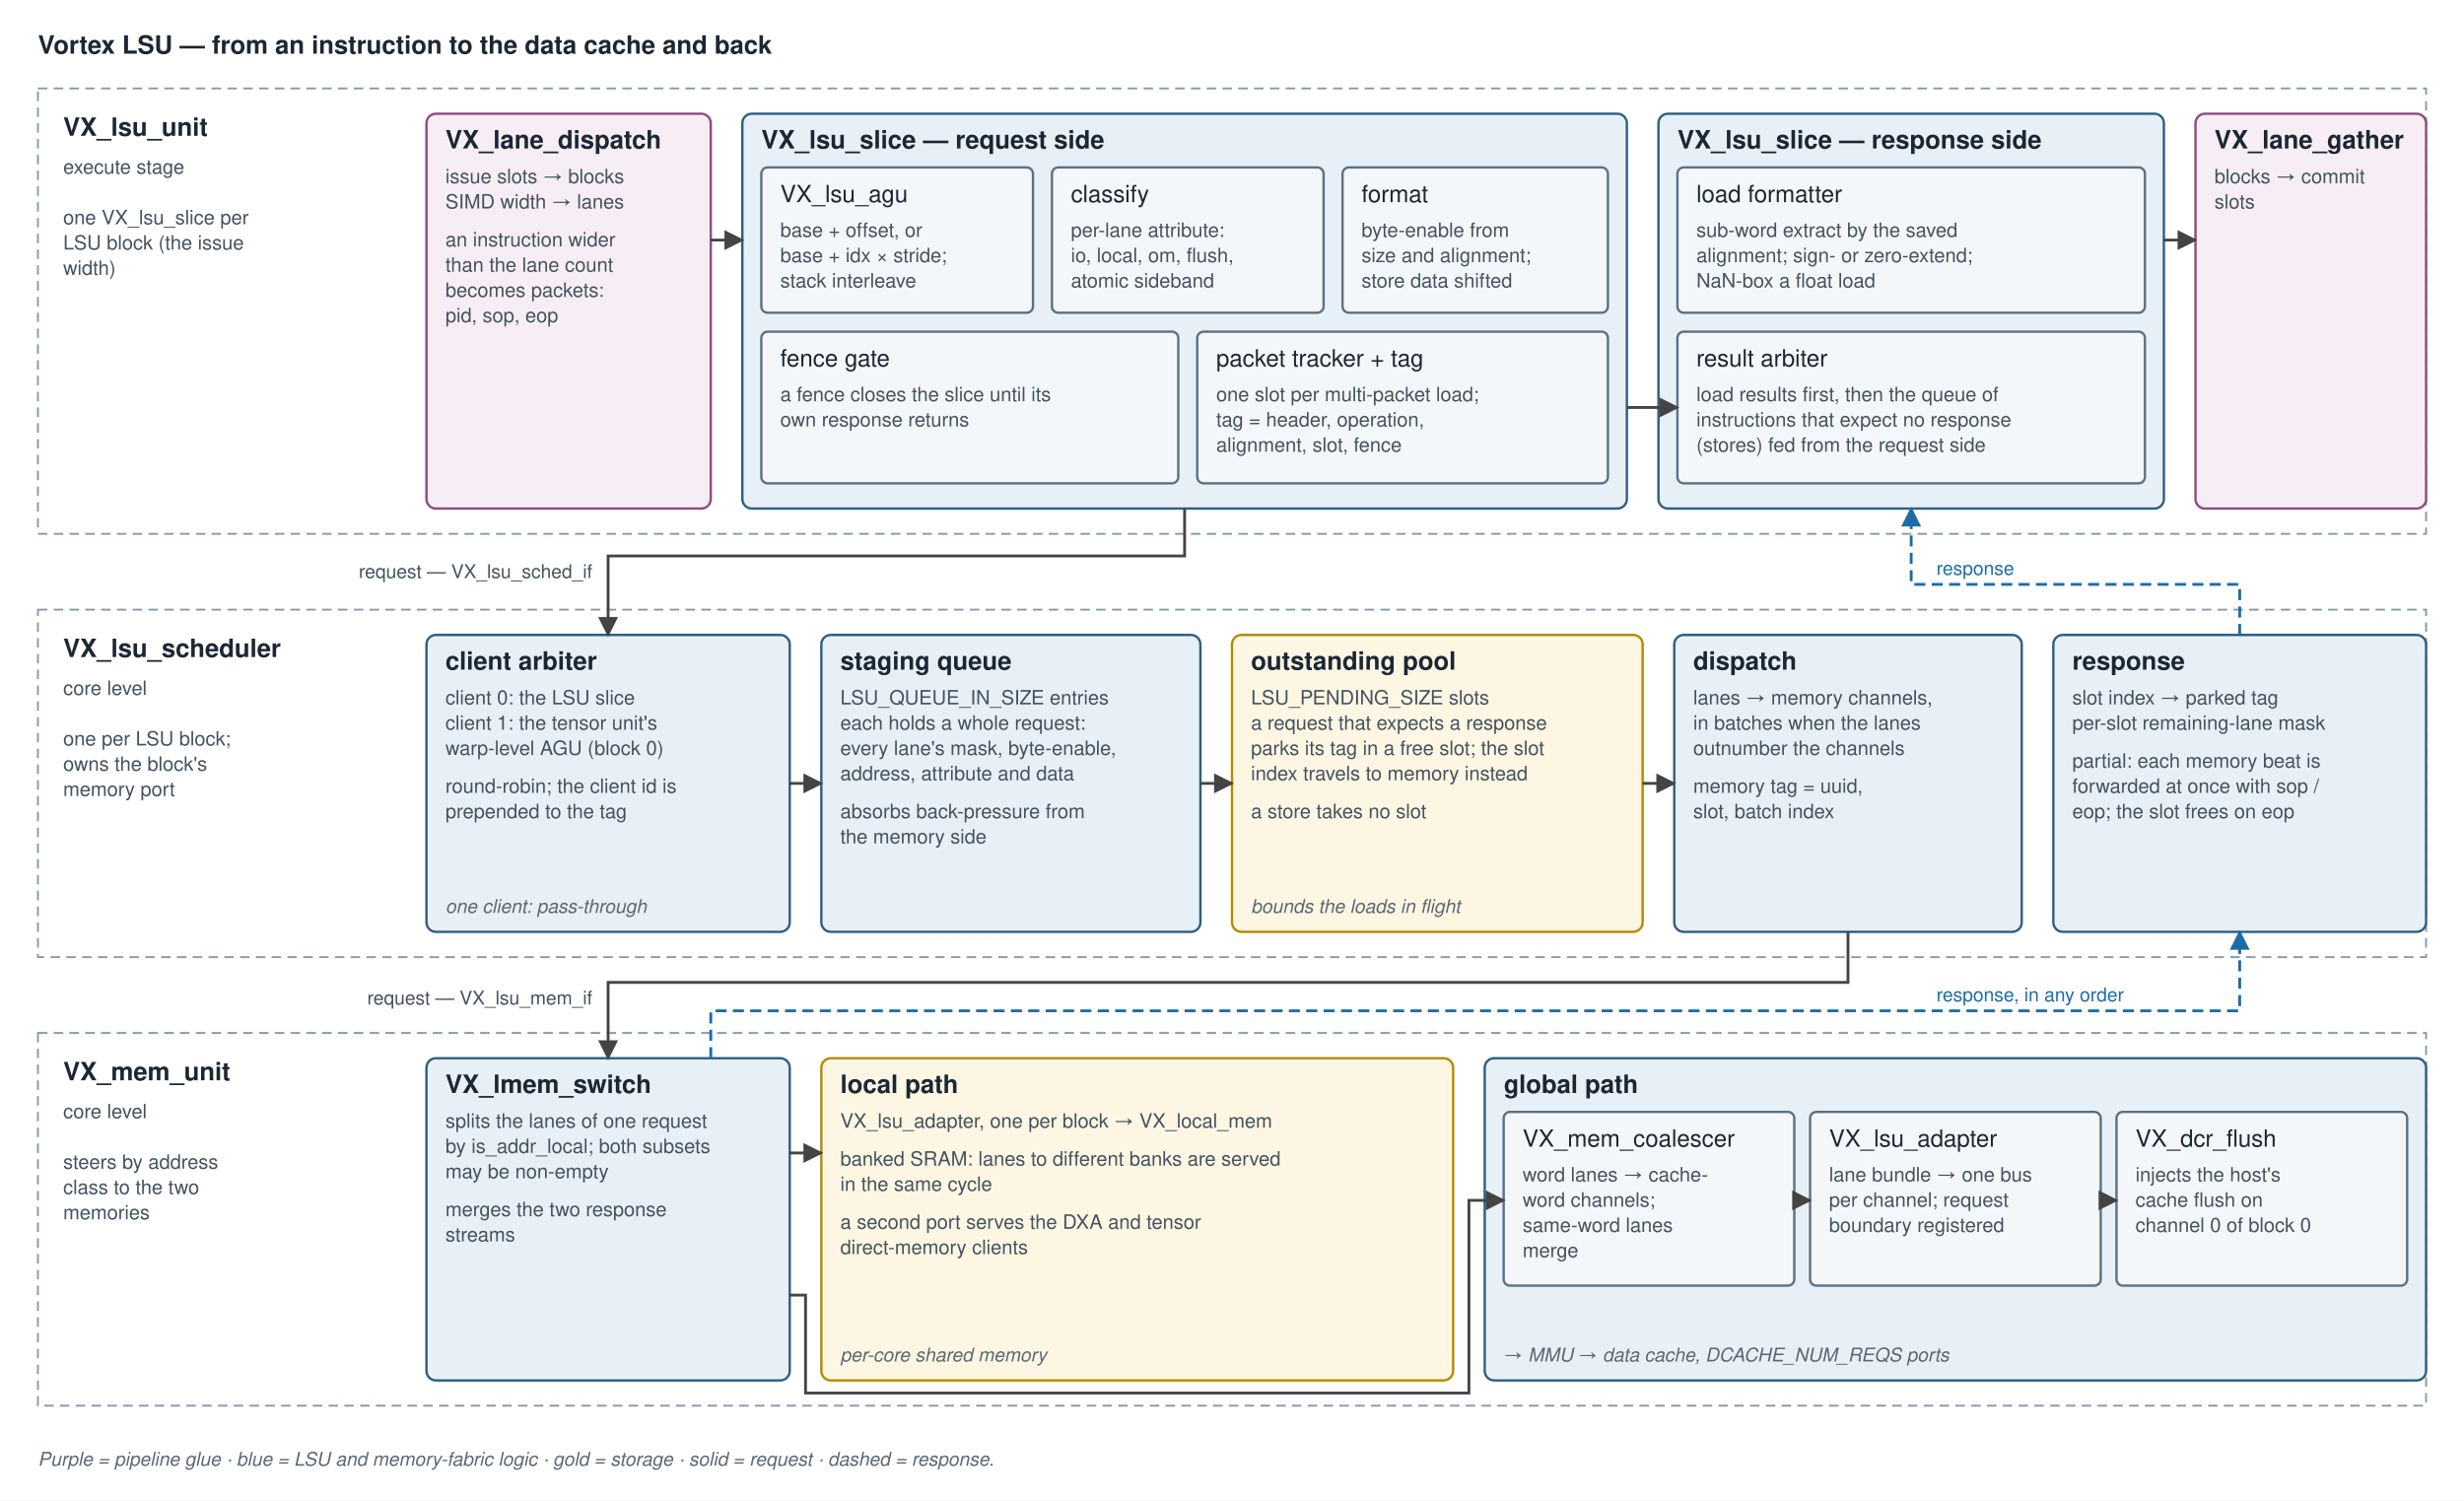
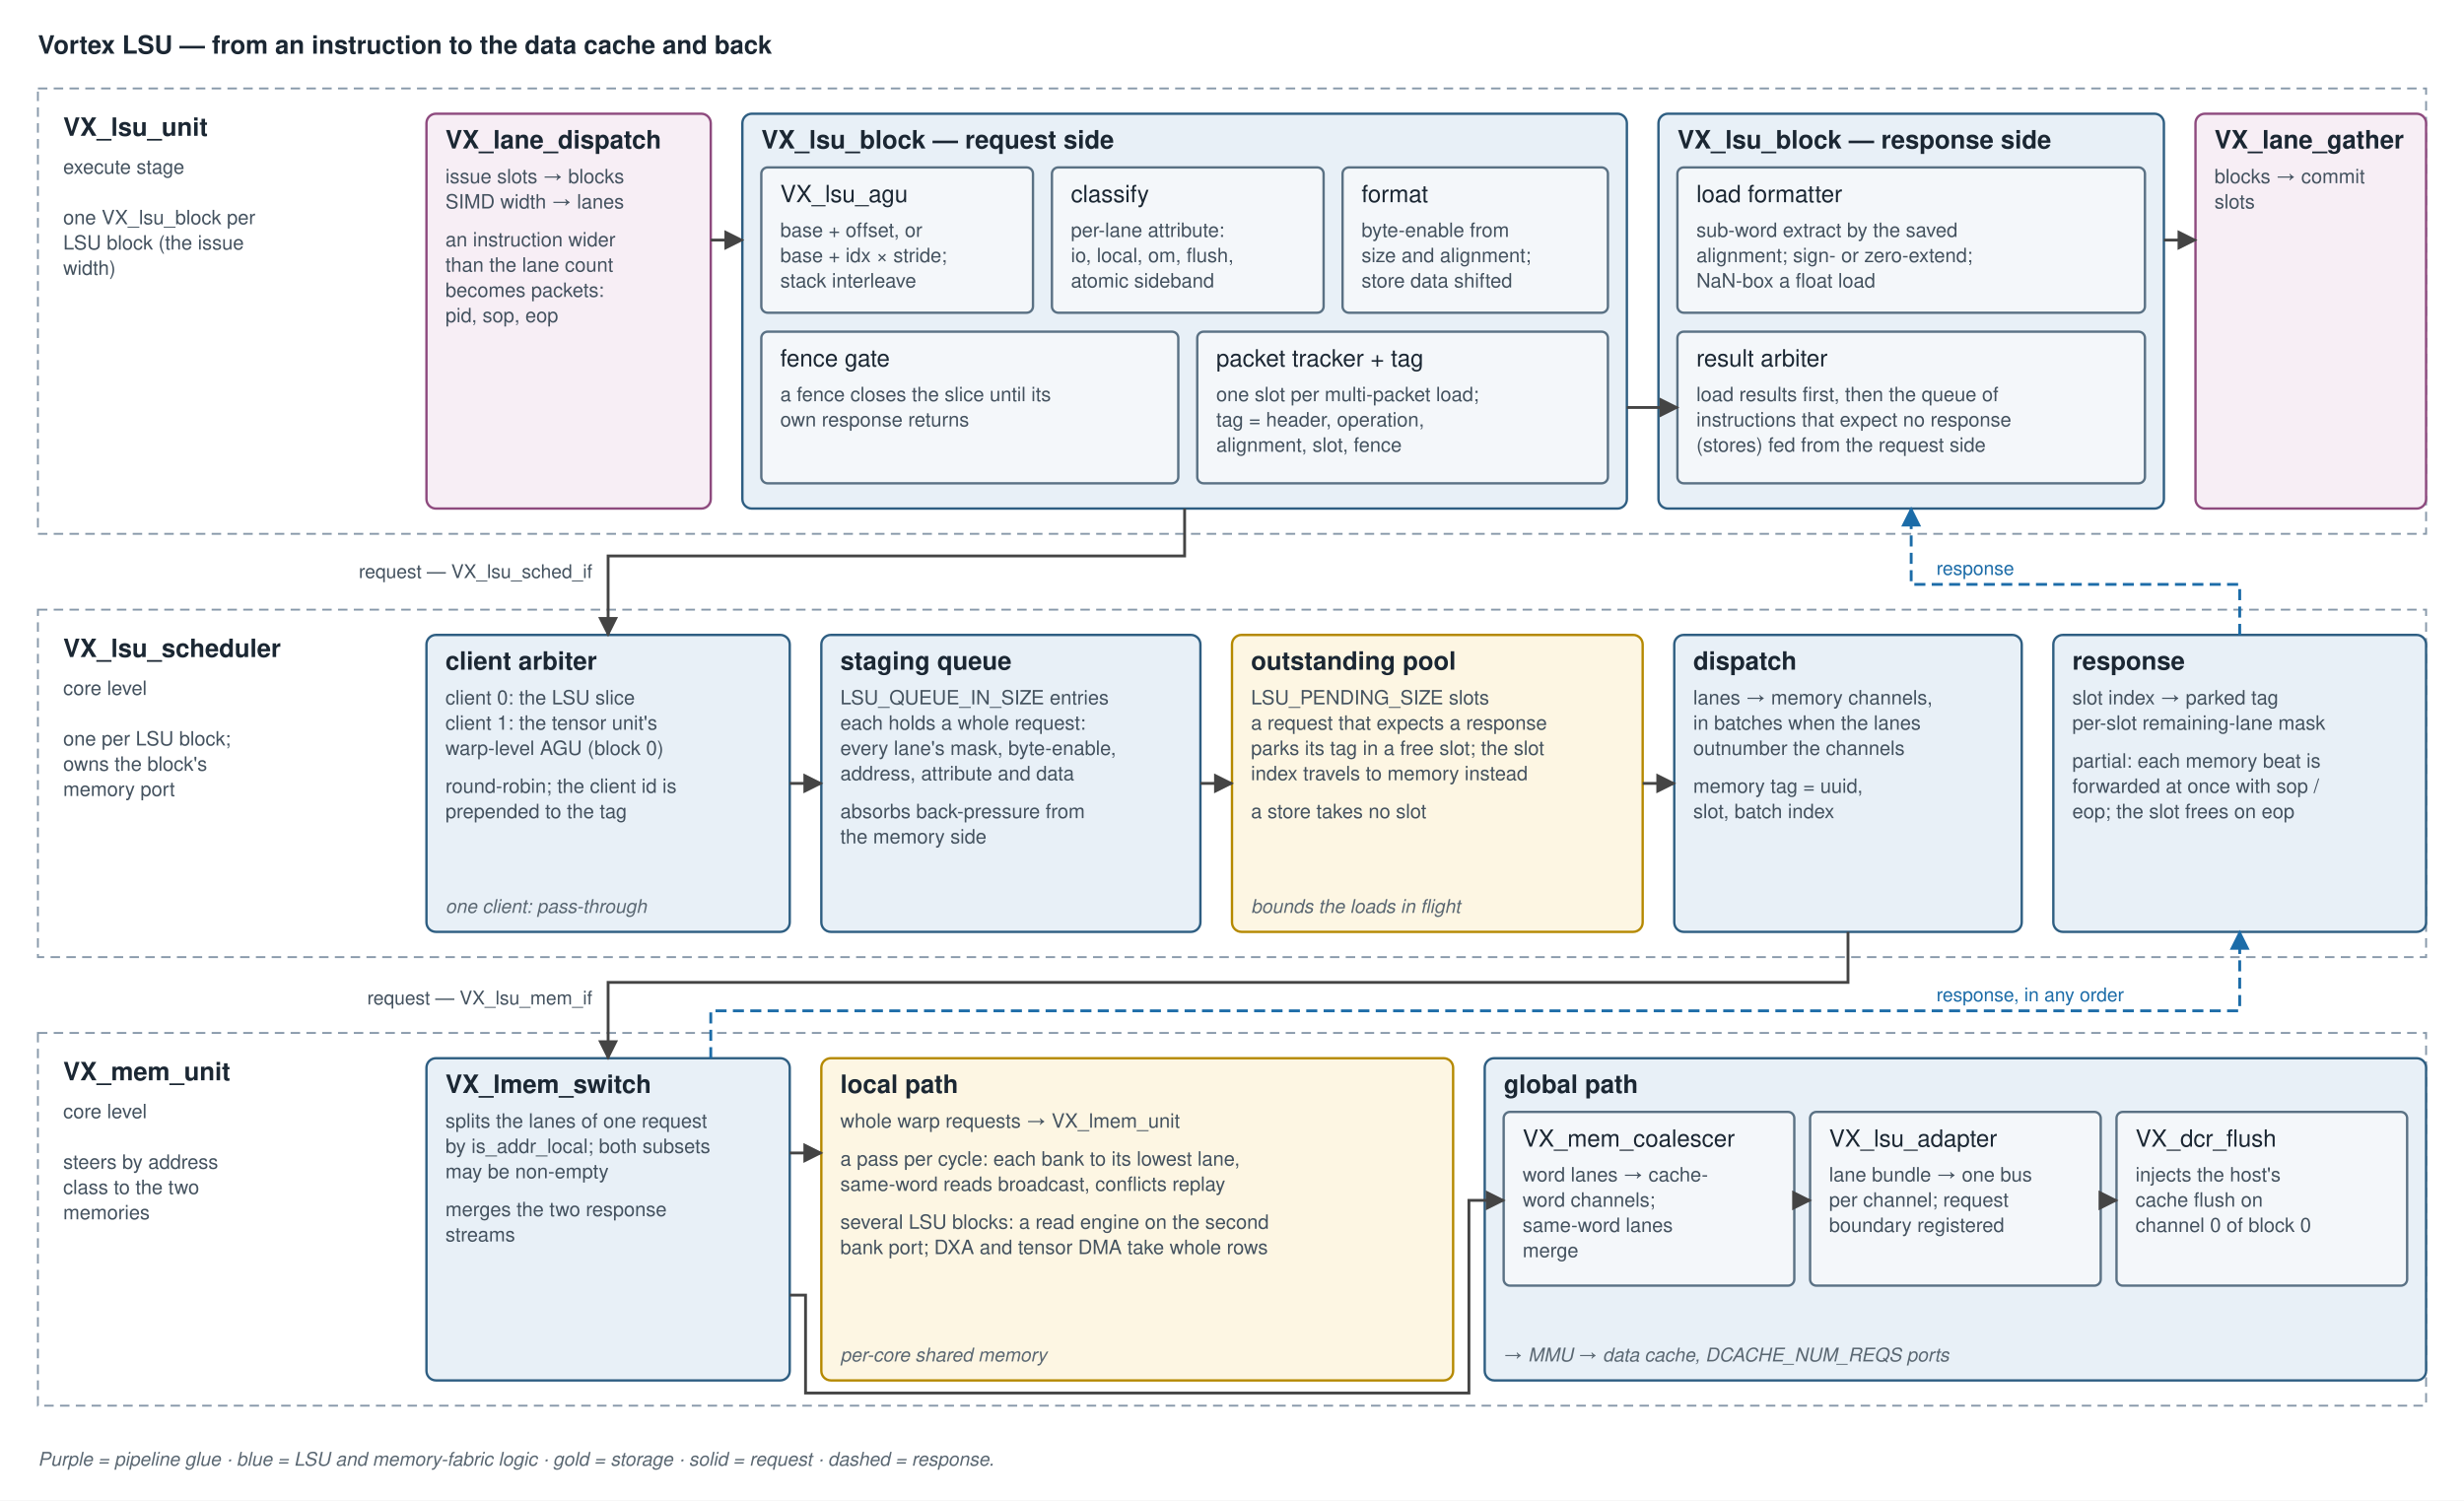
<svg xmlns="http://www.w3.org/2000/svg" viewBox="0 0 1560 950" font-family="Helvetica, Arial, sans-serif">
  <defs>
    <marker id="arr" viewBox="0 0 10 10" refX="9" refY="5" markerWidth="7" markerHeight="7" orient="auto-start-reverse">
      <path d="M0,0 L10,5 L0,10 z" fill="#444" />
    </marker>
    <marker id="arrb" viewBox="0 0 10 10" refX="9" refY="5" markerWidth="7" markerHeight="7" orient="auto-start-reverse">
      <path d="M0,0 L10,5 L0,10 z" fill="#1c6ca8" />
    </marker>
  </defs>
  <style>
    .box     { fill:#f4f7fa; stroke:#5a7184; stroke-width:1.5; }
    .unit    { fill:#e8f0f7; stroke:#2e5e82; stroke-width:1.5; }
    .mem     { fill:#fdf6e3; stroke:#b58900; stroke-width:1.5; }
    .core    { fill:#f7eef5; stroke:#8e4a7e; stroke-width:1.5; }
    .grp     { fill:none; stroke:#8899aa; stroke-width:1.2; stroke-dasharray:6 4; }
    .t       { fill:#1b2733; font-size:15px; }
    .tb      { fill:#1b2733; font-size:16px; font-weight:bold; }
    .ts      { fill:#44525f; font-size:12.5px; }
    .tt      { fill:#5a6772; font-size:12px; font-style:italic; }
    .flow    { stroke:#444; stroke-width:1.8; fill:none; marker-end:url(#arr); }
    .flowb   { stroke:#1c6ca8; stroke-width:1.8; fill:none; marker-end:url(#arrb); stroke-dasharray:7 4; }
    .lbl     { fill:#1c6ca8; font-size:12px; }
    .lbk     { fill:#44525f; font-size:12px; }
  </style>
  <rect x="0" y="0" width="1560" height="950" fill="#ffffff" />
  <text x="24" y="34" class="tb" font-size="20">Vortex LSU — from an instruction to the data cache and back</text>
  <rect x="24" y="56" width="1512" height="282" class="grp" />
  <text x="40" y="86" class="tb">VX_lsu_unit</text>
  <text x="40" y="110" class="ts">execute stage</text>
-   <text x="40" y="142" class="ts">one VX_lsu_slice per</text>
+   <text x="40" y="142" class="ts">one VX_lsu_block per</text>
  <text x="40" y="158" class="ts">LSU block (the issue</text>
  <text x="40" y="174" class="ts">width)</text>
  <rect x="270" y="72" width="180" height="250" rx="6" class="core" />
  <text x="282" y="94" class="tb">VX_lane_dispatch</text>
  <text x="282" y="116" class="ts">issue slots → blocks</text>
  <text x="282" y="132" class="ts">SIMD width → lanes</text>
  <text x="282" y="156" class="ts">an instruction wider</text>
  <text x="282" y="172" class="ts">than the lane count</text>
  <text x="282" y="188" class="ts">becomes packets:</text>
  <text x="282" y="204" class="ts">pid, sop, eop</text>
  <rect x="470" y="72" width="560" height="250" rx="6" class="unit" />
-   <text x="482" y="94" class="tb">VX_lsu_slice — request side</text>
+   <text x="482" y="94" class="tb">VX_lsu_block — request side</text>
  <rect x="482" y="106" width="172" height="92" rx="4" class="box" />
  <text x="494" y="128" class="t">VX_lsu_agu</text>
  <text x="494" y="150" class="ts">base + offset, or</text>
  <text x="494" y="166" class="ts">base + idx × stride;</text>
  <text x="494" y="182" class="ts">stack interleave</text>
  <rect x="666" y="106" width="172" height="92" rx="4" class="box" />
  <text x="678" y="128" class="t">classify</text>
  <text x="678" y="150" class="ts">per-lane attribute:</text>
  <text x="678" y="166" class="ts">io, local, om, flush,</text>
  <text x="678" y="182" class="ts">atomic sideband</text>
  <rect x="850" y="106" width="168" height="92" rx="4" class="box" />
  <text x="862" y="128" class="t">format</text>
  <text x="862" y="150" class="ts">byte-enable from</text>
  <text x="862" y="166" class="ts">size and alignment;</text>
  <text x="862" y="182" class="ts">store data shifted</text>
  <rect x="482" y="210" width="264" height="96" rx="4" class="box" />
  <text x="494" y="232" class="t">fence gate</text>
  <text x="494" y="254" class="ts">a fence closes the slice until its</text>
  <text x="494" y="270" class="ts">own response returns</text>
  <rect x="758" y="210" width="260" height="96" rx="4" class="box" />
  <text x="770" y="232" class="t">packet tracker + tag</text>
  <text x="770" y="254" class="ts">one slot per multi-packet load;</text>
  <text x="770" y="270" class="ts">tag = header, operation,</text>
  <text x="770" y="286" class="ts">alignment, slot, fence</text>
  <rect x="1050" y="72" width="320" height="250" rx="6" class="unit" />
-   <text x="1062" y="94" class="tb">VX_lsu_slice — response side</text>
+   <text x="1062" y="94" class="tb">VX_lsu_block — response side</text>
  <rect x="1062" y="106" width="296" height="92" rx="4" class="box" />
  <text x="1074" y="128" class="t">load formatter</text>
  <text x="1074" y="150" class="ts">sub-word extract by the saved</text>
  <text x="1074" y="166" class="ts">alignment; sign- or zero-extend;</text>
  <text x="1074" y="182" class="ts">NaN-box a float load</text>
  <rect x="1062" y="210" width="296" height="96" rx="4" class="box" />
  <text x="1074" y="232" class="t">result arbiter</text>
  <text x="1074" y="254" class="ts">load results first, then the queue of</text>
  <text x="1074" y="270" class="ts">instructions that expect no response</text>
  <text x="1074" y="286" class="ts">(stores) fed from the request side</text>
  <rect x="1390" y="72" width="146" height="250" rx="6" class="core" />
  <text x="1402" y="94" class="tb">VX_lane_gather</text>
  <text x="1402" y="116" class="ts">blocks → commit</text>
  <text x="1402" y="132" class="ts">slots</text>
  <path d="M 450 152 L 470 152" class="flow" />
  <path d="M 1370 152 L 1390 152" class="flow" />
  <path d="M 1030 258 L 1062 258" class="flow" />
  <rect x="24" y="386" width="1512" height="220" class="grp" />
  <text x="40" y="416" class="tb">VX_lsu_scheduler</text>
  <text x="40" y="440" class="ts">core level</text>
  <text x="40" y="472" class="ts">one per LSU block;</text>
  <text x="40" y="488" class="ts">owns the block's</text>
  <text x="40" y="504" class="ts">memory port</text>
  <rect x="270" y="402" width="230" height="188" rx="6" class="unit" />
  <text x="282" y="424" class="tb">client arbiter</text>
  <text x="282" y="446" class="ts">client 0: the LSU slice</text>
  <text x="282" y="462" class="ts">client 1: the tensor unit's</text>
  <text x="282" y="478" class="ts">warp-level AGU (block 0)</text>
  <text x="282" y="502" class="ts">round-robin; the client id is</text>
  <text x="282" y="518" class="ts">prepended to the tag</text>
  <text x="282" y="578" class="tt">one client: pass-through</text>
  <rect x="520" y="402" width="240" height="188" rx="6" class="unit" />
  <text x="532" y="424" class="tb">staging queue</text>
  <text x="532" y="446" class="ts">LSU_QUEUE_IN_SIZE entries</text>
  <text x="532" y="462" class="ts">each holds a whole request:</text>
  <text x="532" y="478" class="ts">every lane's mask, byte-enable,</text>
  <text x="532" y="494" class="ts">address, attribute and data</text>
  <text x="532" y="518" class="ts">absorbs back-pressure from</text>
  <text x="532" y="534" class="ts">the memory side</text>
  <rect x="780" y="402" width="260" height="188" rx="6" class="mem" />
  <text x="792" y="424" class="tb">outstanding pool</text>
  <text x="792" y="446" class="ts">LSU_PENDING_SIZE slots</text>
  <text x="792" y="462" class="ts">a request that expects a response</text>
  <text x="792" y="478" class="ts">parks its tag in a free slot; the slot</text>
  <text x="792" y="494" class="ts">index travels to memory instead</text>
  <text x="792" y="518" class="ts">a store takes no slot</text>
  <text x="792" y="578" class="tt">bounds the loads in flight</text>
  <rect x="1060" y="402" width="220" height="188" rx="6" class="unit" />
  <text x="1072" y="424" class="tb">dispatch</text>
  <text x="1072" y="446" class="ts">lanes → memory channels,</text>
  <text x="1072" y="462" class="ts">in batches when the lanes</text>
  <text x="1072" y="478" class="ts">outnumber the channels</text>
  <text x="1072" y="502" class="ts">memory tag = uuid,</text>
  <text x="1072" y="518" class="ts">slot, batch index</text>
  <rect x="1300" y="402" width="236" height="188" rx="6" class="unit" />
  <text x="1312" y="424" class="tb">response</text>
  <text x="1312" y="446" class="ts">slot index → parked tag</text>
  <text x="1312" y="462" class="ts">per-slot remaining-lane mask</text>
  <text x="1312" y="486" class="ts">partial: each memory beat is</text>
  <text x="1312" y="502" class="ts">forwarded at once with sop /</text>
  <text x="1312" y="518" class="ts">eop; the slot frees on eop</text>
  <path d="M 500 496 L 520 496" class="flow" />
  <path d="M 760 496 L 780 496" class="flow" />
  <path d="M 1040 496 L 1060 496" class="flow" />
  <path d="M 750 322 L 750 352 L 385 352 L 385 402" class="flow" />
  <text x="375" y="366" class="lbk" text-anchor="end">request — VX_lsu_sched_if</text>
  <path d="M 1418 402 L 1418 370 L 1210 370 L 1210 322" class="flowb" />
  <text x="1226" y="364" class="lbl">response</text>
  <rect x="24" y="654" width="1512" height="236" class="grp" />
  <text x="40" y="684" class="tb">VX_mem_unit</text>
  <text x="40" y="708" class="ts">core level</text>
  <text x="40" y="740" class="ts">steers by address</text>
  <text x="40" y="756" class="ts">class to the two</text>
  <text x="40" y="772" class="ts">memories</text>
  <rect x="270" y="670" width="230" height="204" rx="6" class="unit" />
  <text x="282" y="692" class="tb">VX_lmem_switch</text>
  <text x="282" y="714" class="ts">splits the lanes of one request</text>
  <text x="282" y="730" class="ts">by is_addr_local; both subsets</text>
  <text x="282" y="746" class="ts">may be non-empty</text>
  <text x="282" y="770" class="ts">merges the two response</text>
  <text x="282" y="786" class="ts">streams</text>
  <rect x="520" y="670" width="400" height="204" rx="6" class="mem" />
  <text x="532" y="692" class="tb">local path</text>
-   <text x="532" y="714" class="ts">VX_lsu_adapter, one per block → VX_local_mem</text>
-   <text x="532" y="738" class="ts">banked SRAM: lanes to different banks are served</text>
-   <text x="532" y="754" class="ts">in the same cycle</text>
-   <text x="532" y="778" class="ts">a second port serves the DXA and tensor</text>
-   <text x="532" y="794" class="ts">direct-memory clients</text>
+   <text x="532" y="714" class="ts">whole warp requests → VX_lmem_unit</text>
+   <text x="532" y="738" class="ts">a pass per cycle: each bank to its lowest lane,</text>
+   <text x="532" y="754" class="ts">same-word reads broadcast, conflicts replay</text>
+   <text x="532" y="778" class="ts">several LSU blocks: a read engine on the second</text>
+   <text x="532" y="794" class="ts">bank port; DXA and tensor DMA take whole rows</text>
  <text x="532" y="862" class="tt">per-core shared memory</text>
  <rect x="940" y="670" width="596" height="204" rx="6" class="unit" />
  <text x="952" y="692" class="tb">global path</text>
  <rect x="952" y="704" width="184" height="110" rx="4" class="box" />
  <text x="964" y="726" class="t">VX_mem_coalescer</text>
  <text x="964" y="748" class="ts">word lanes → cache-</text>
  <text x="964" y="764" class="ts">word channels;</text>
  <text x="964" y="780" class="ts">same-word lanes</text>
  <text x="964" y="796" class="ts">merge</text>
  <rect x="1146" y="704" width="184" height="110" rx="4" class="box" />
  <text x="1158" y="726" class="t">VX_lsu_adapter</text>
  <text x="1158" y="748" class="ts">lane bundle → one bus</text>
  <text x="1158" y="764" class="ts">per channel; request</text>
  <text x="1158" y="780" class="ts">boundary registered</text>
  <rect x="1340" y="704" width="184" height="110" rx="4" class="box" />
  <text x="1352" y="726" class="t">VX_dcr_flush</text>
  <text x="1352" y="748" class="ts">injects the host's</text>
  <text x="1352" y="764" class="ts">cache flush on</text>
  <text x="1352" y="780" class="ts">channel 0 of block 0</text>
  <text x="952" y="862" class="tt">→ MMU → data cache, DCACHE_NUM_REQS ports</text>
  <path d="M 500 730 L 520 730" class="flow" />
  <path d="M 500 820 L 510 820 L 510 882 L 930 882 L 930 760 L 952 760" class="flow" />
  <path d="M 1136 760 L 1146 760" class="flow" />
  <path d="M 1330 760 L 1340 760" class="flow" />
  <path d="M 1170 590 L 1170 622 L 385 622 L 385 670" class="flow" />
  <text x="375" y="636" class="lbk" text-anchor="end">request — VX_lsu_mem_if</text>
  <path d="M 450 670 L 450 640 L 1418 640 L 1418 590" class="flowb" />
  <text x="1226" y="634" class="lbl">response, in any order</text>
  <text x="24" y="928" class="tt">Purple = pipeline glue · blue = LSU and memory-fabric logic · gold = storage · solid = request · dashed = response.</text>
</svg>
